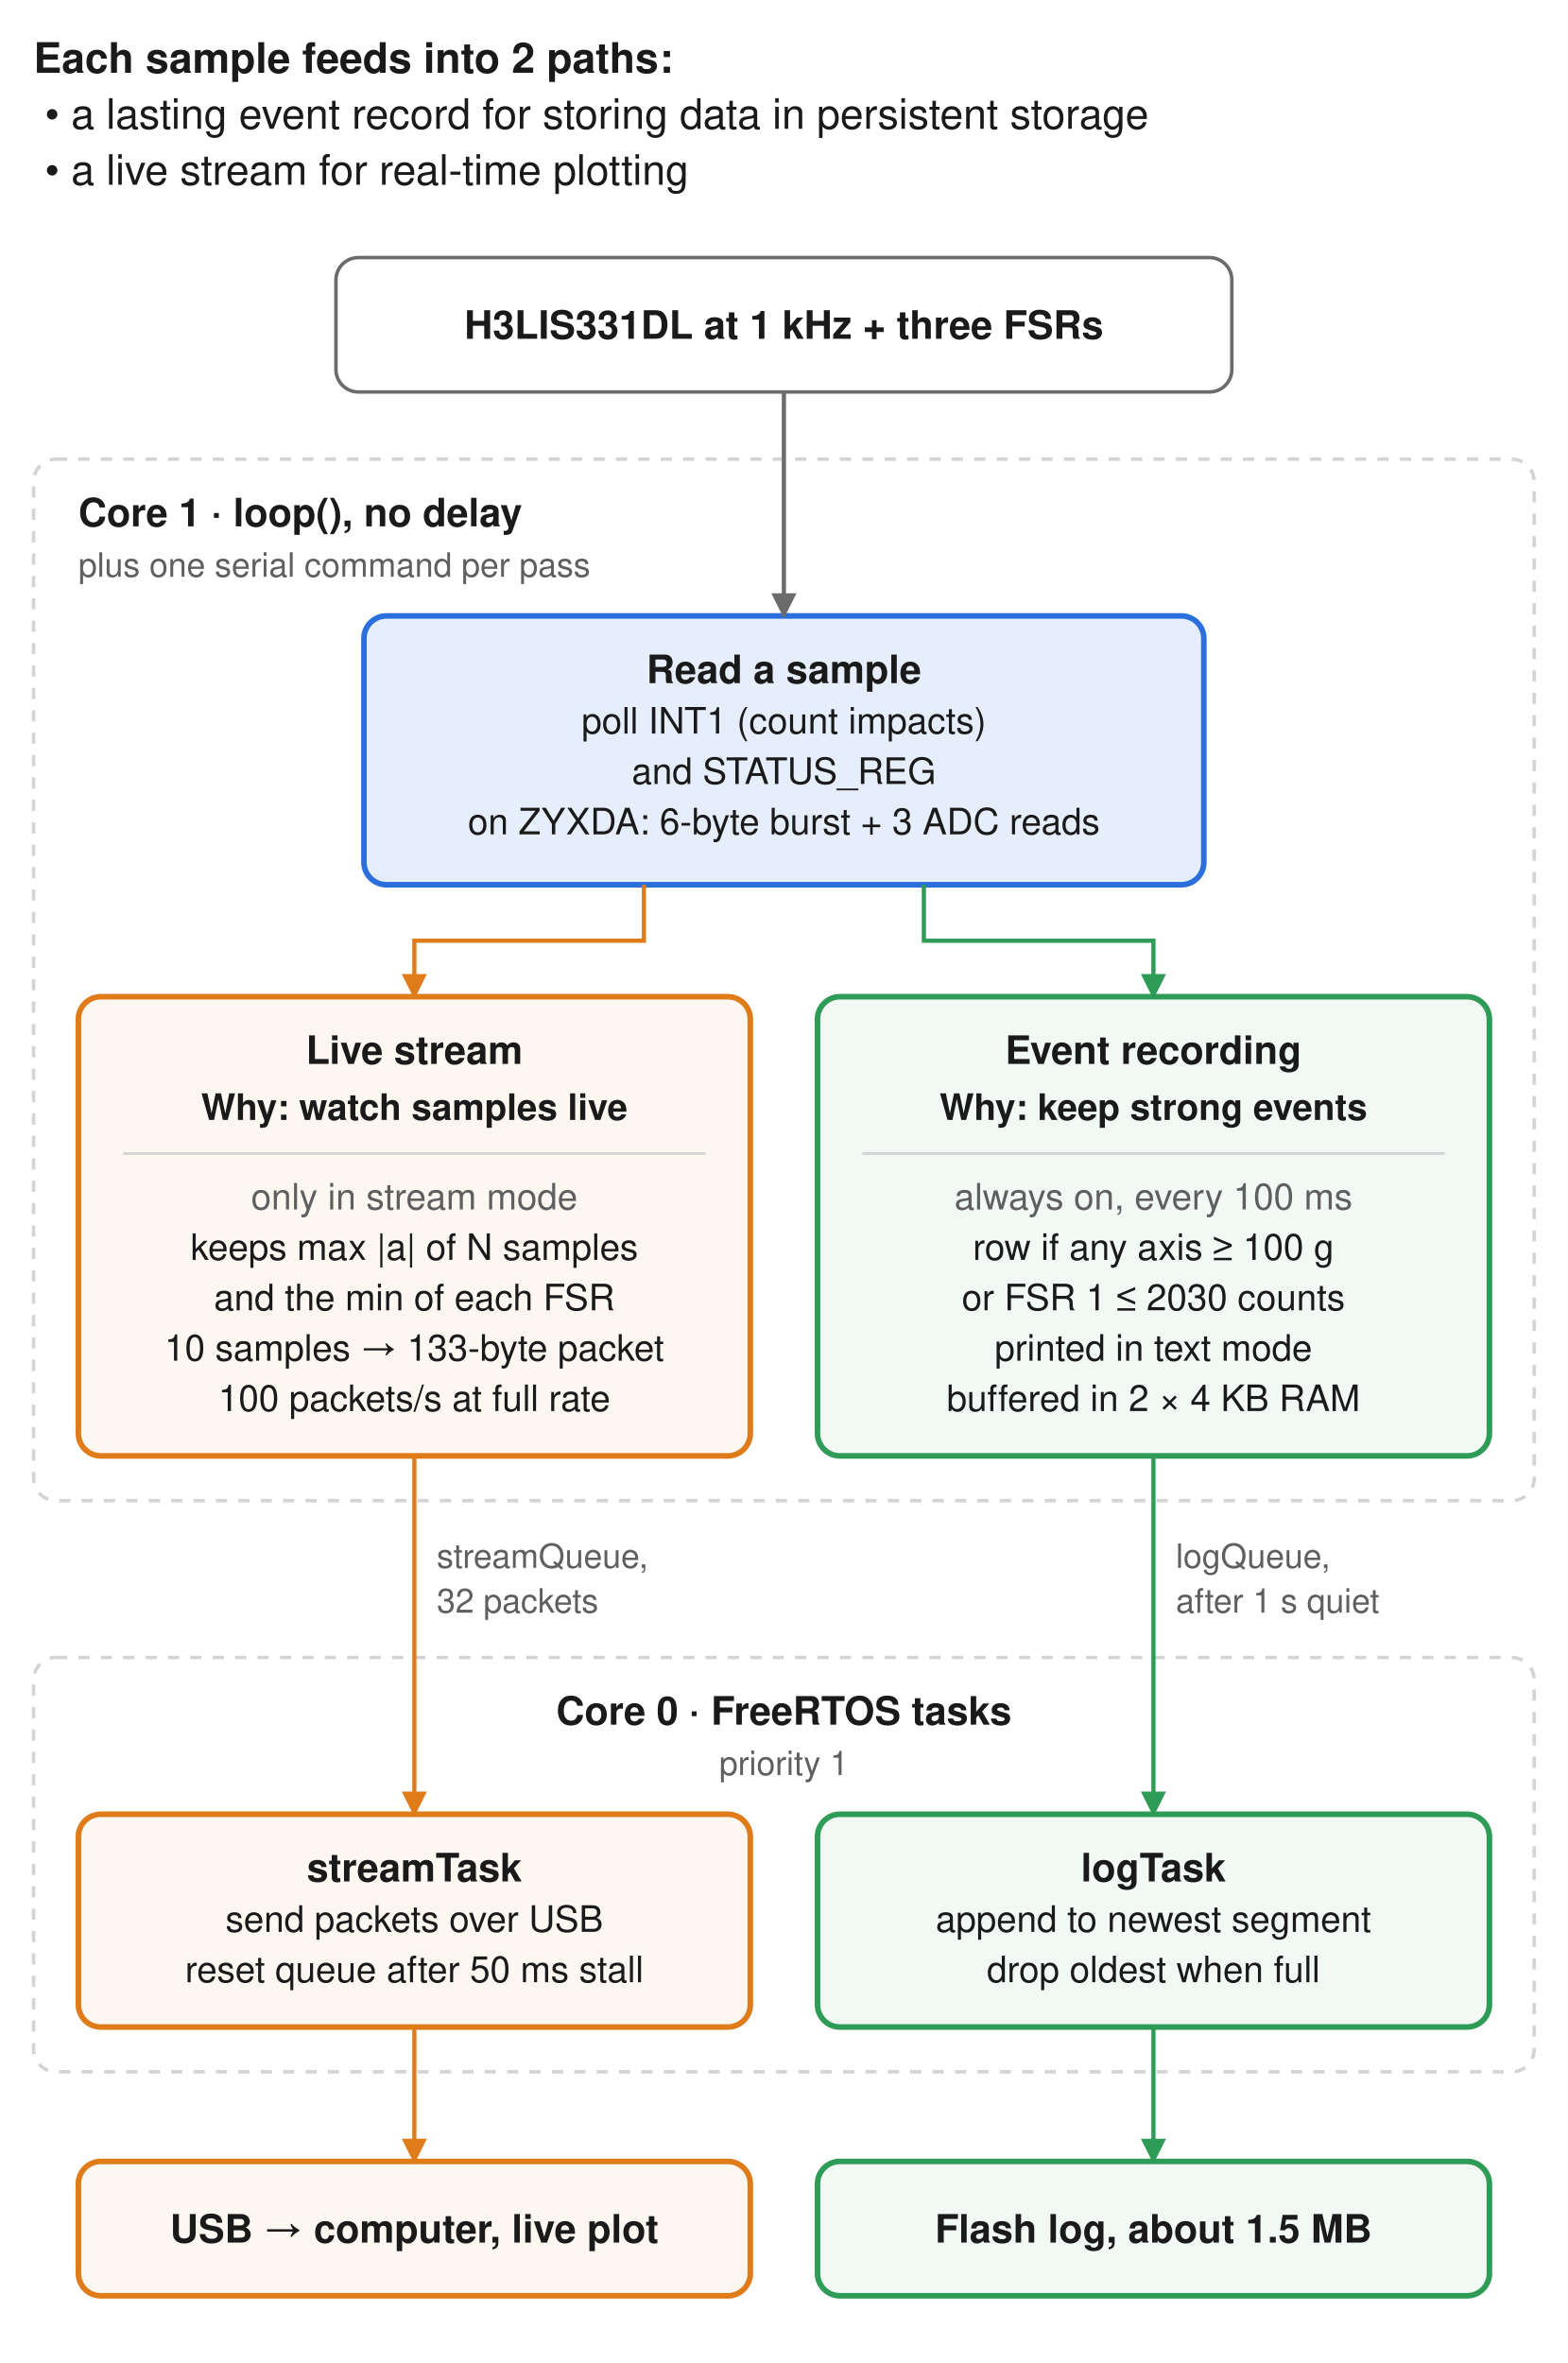
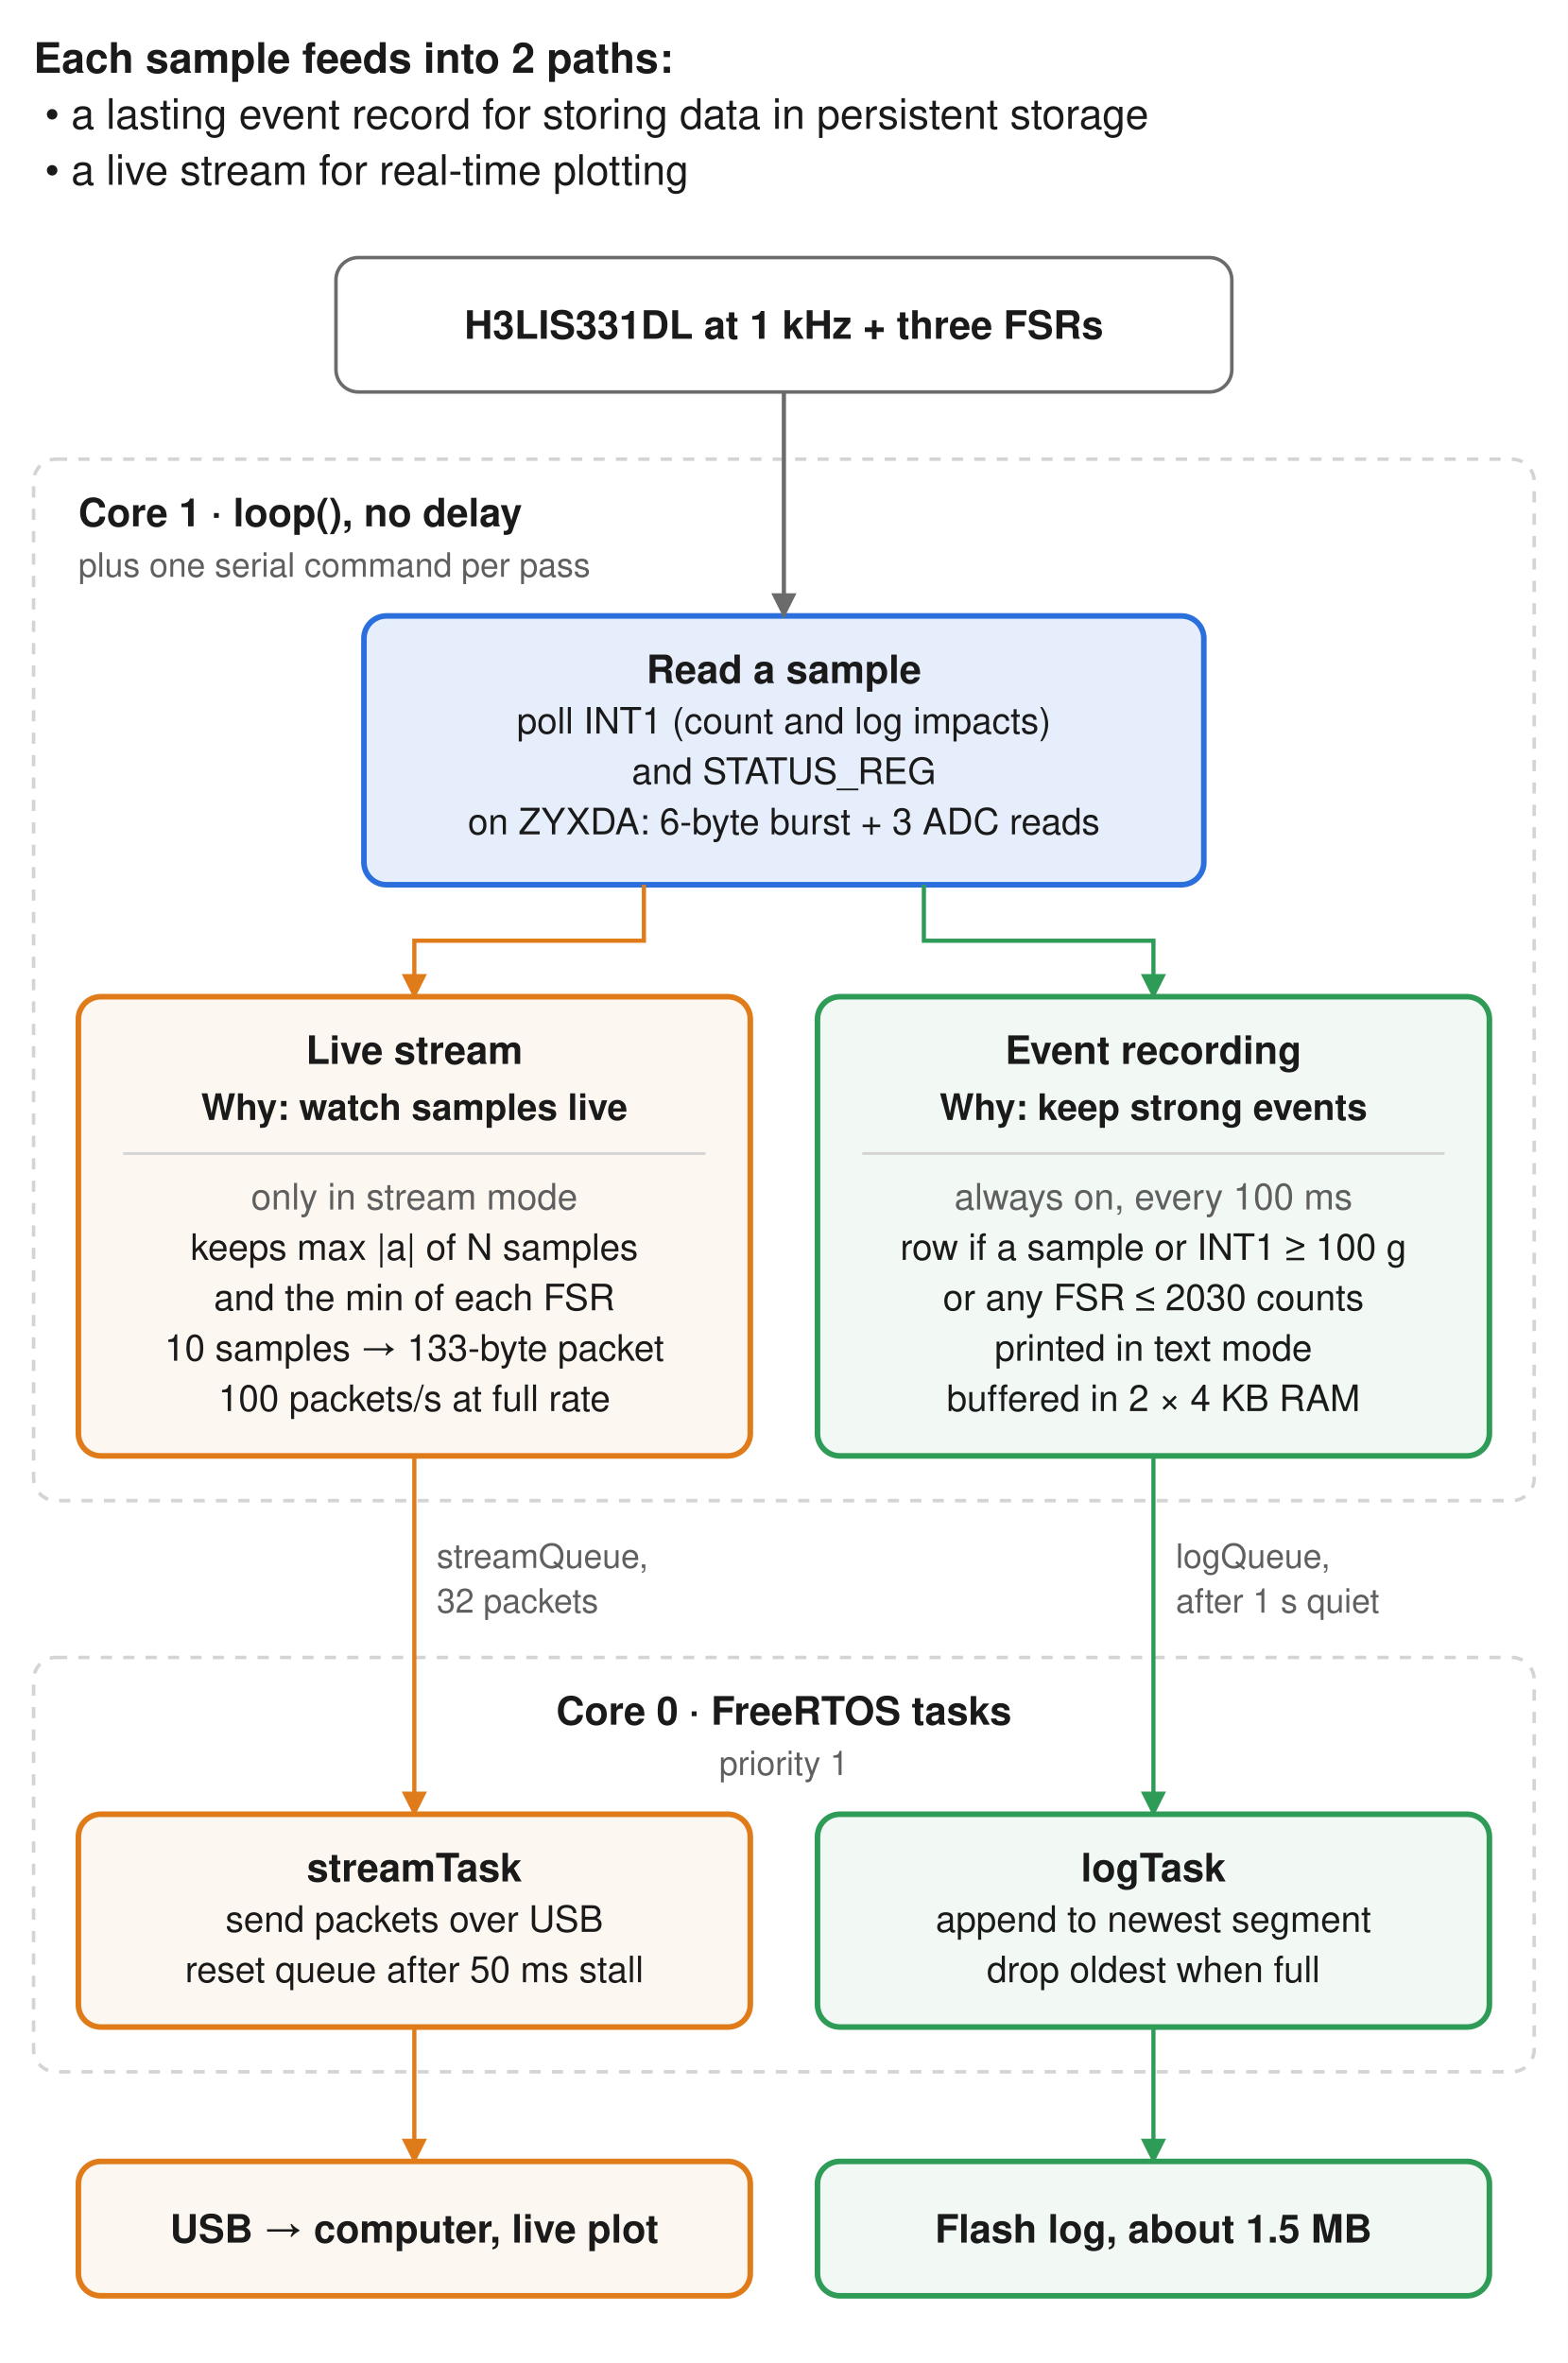
<svg xmlns="http://www.w3.org/2000/svg" width="560" height="844" font-family="Helvetica, Arial, sans-serif" viewBox="0 0 560 844" role="img" aria-label="Each sample feeds into 2 paths: a lasting event record for storing data in persistent storage and a live stream for real-time plotting" font-size="13">
  <rect width="100%" height="100%" fill="#ffffff" />
  <defs>
    <marker id="arch-arrow" viewBox="0 0 10 10" refX="9" refY="5" markerWidth="6" markerHeight="6" orient="auto-start-reverse">
      <path d="M0 0L10 5L0 10z" fill="#6b6b6b" />
    </marker>
    <marker id="live-arrow" viewBox="0 0 10 10" refX="9" refY="5" markerWidth="6" markerHeight="6" orient="auto-start-reverse">
      <path d="M0 0L10 5L0 10z" fill="#e07b1a" />
    </marker>
    <marker id="rec-arrow" viewBox="0 0 10 10" refX="9" refY="5" markerWidth="6" markerHeight="6" orient="auto-start-reverse">
      <path d="M0 0L10 5L0 10z" fill="#2e9b57" />
    </marker>
  </defs>
  <text font-size="15" font-weight="600" fill="#1a1a1a">
    <tspan x="12" y="26">Each sample feeds into 2 paths:</tspan>
  </text>
  <text font-size="15" fill="#1a1a1a">
    <tspan x="16" y="46">• a lasting event record for storing data in persistent storage</tspan>
    <tspan x="16" y="66">• a live stream for real-time plotting</tspan>
  </text>
  <g transform="translate(0 20)">
    <g>
      <rect x="120" y="72" width="320" height="48" rx="8" fill="none" fill-opacity="1" stroke="#6b6b6b" stroke-width="1.25" />
      <text x="280" y="101" text-anchor="middle" font-size="14" font-weight="600" fill="#1a1a1a">H3LIS331DL at 1 kHz + three FSRs</text>
    </g>
    <g>
      <rect x="12" y="144" width="536" height="372" rx="8" fill="none" stroke="#d4d4d4" stroke-width="1.25" stroke-dasharray="4 4" />
      <text x="28" y="168" font-size="14" font-weight="600" fill="#1a1a1a">Core 1 · loop(), no delay</text>
      <text x="28" y="186" font-size="12" fill="#5f5f5f">plus one serial command per pass</text>
    </g>
    <g>
      <rect x="130" y="200" width="300" height="96" rx="8" fill="#2a6fdb" fill-opacity="0.12" stroke="#2a6fdb" stroke-width="2" />
      <text x="280" y="224" text-anchor="middle" font-size="14" font-weight="600" fill="#1a1a1a">Read a sample</text>
-       <text x="280" y="242" text-anchor="middle" fill="#1a1a1a">poll INT1 (count impacts)</text>
+       <text x="280" y="242" text-anchor="middle" fill="#1a1a1a">poll INT1 (count and log impacts)</text>
      <text x="280" y="260" text-anchor="middle" fill="#1a1a1a">and STATUS_REG</text>
      <text x="280" y="278" text-anchor="middle" fill="#1a1a1a">on ZYXDA: 6-byte burst + 3 ADC reads</text>
    </g>
    <g>
      <rect x="28" y="336" width="240" height="164" rx="8" fill="#e07b1a" fill-opacity="0.06" stroke="#e07b1a" stroke-width="2" />
      <text x="148" y="360" text-anchor="middle" font-size="14" font-weight="600" fill="#1a1a1a">Live stream</text>
      <text x="148" y="380" text-anchor="middle" font-weight="600" fill="#1a1a1a">Why: watch samples live</text>
      <line x1="44" x2="252" y1="392" y2="392" stroke="#d4d4d4" />
      <text x="148" y="412" text-anchor="middle" fill="#5f5f5f">only in stream mode</text>
      <text x="148" y="430" text-anchor="middle" fill="#1a1a1a">keeps max |a| of N samples</text>
      <text x="148" y="448" text-anchor="middle" fill="#1a1a1a">and the min of each FSR</text>
      <text x="148" y="466" text-anchor="middle" fill="#1a1a1a">10 samples → 133-byte packet</text>
      <text x="148" y="484" text-anchor="middle" fill="#1a1a1a">100 packets/s at full rate</text>
    </g>
    <g>
      <rect x="292" y="336" width="240" height="164" rx="8" fill="#2e9b57" fill-opacity="0.06" stroke="#2e9b57" stroke-width="2" />
      <text x="412" y="360" text-anchor="middle" font-size="14" font-weight="600" fill="#1a1a1a">Event recording</text>
      <text x="412" y="380" text-anchor="middle" font-weight="600" fill="#1a1a1a">Why: keep strong events</text>
      <line x1="308" x2="516" y1="392" y2="392" stroke="#d4d4d4" />
      <text x="412" y="412" text-anchor="middle" fill="#5f5f5f">always on, every 100 ms</text>
-       <text x="412" y="430" text-anchor="middle" fill="#1a1a1a">row if any axis ≥ 100 g</text>
-       <text x="412" y="448" text-anchor="middle" fill="#1a1a1a">or FSR 1 ≤ 2030 counts</text>
+       <text x="412" y="430" text-anchor="middle" fill="#1a1a1a">row if a sample or INT1 ≥ 100 g</text>
+       <text x="412" y="448" text-anchor="middle" fill="#1a1a1a">or any FSR ≤ 2030 counts</text>
      <text x="412" y="466" text-anchor="middle" fill="#1a1a1a">printed in text mode</text>
      <text x="412" y="484" text-anchor="middle" fill="#1a1a1a">buffered in 2 × 4 KB RAM</text>
    </g>
    <g>
      <rect x="12" y="572" width="536" height="148" rx="8" fill="none" stroke="#d4d4d4" stroke-width="1.25" stroke-dasharray="4 4" />
      <text x="280" y="596" text-anchor="middle" font-size="14" font-weight="600" fill="#1a1a1a">Core 0 · FreeRTOS tasks</text>
      <text x="280" y="614" text-anchor="middle" font-size="12" fill="#5f5f5f">priority 1</text>
    </g>
    <g>
      <rect x="28" y="628" width="240" height="76" rx="8" fill="#e07b1a" fill-opacity="0.06" stroke="#e07b1a" stroke-width="2" />
      <text x="148" y="652" text-anchor="middle" font-size="14" font-weight="600" fill="#1a1a1a">streamTask</text>
      <text x="148" y="670" text-anchor="middle" fill="#1a1a1a">send packets over USB</text>
      <text x="148" y="688" text-anchor="middle" fill="#1a1a1a">reset queue after 50 ms stall</text>
    </g>
    <g>
      <rect x="292" y="628" width="240" height="76" rx="8" fill="#2e9b57" fill-opacity="0.06" stroke="#2e9b57" stroke-width="2" />
      <text x="412" y="652" text-anchor="middle" font-size="14" font-weight="600" fill="#1a1a1a">logTask</text>
      <text x="412" y="670" text-anchor="middle" fill="#1a1a1a">append to newest segment</text>
      <text x="412" y="688" text-anchor="middle" fill="#1a1a1a">drop oldest when full</text>
    </g>
    <g>
      <rect x="28" y="752" width="240" height="48" rx="8" fill="#e07b1a" fill-opacity="0.06" stroke="#e07b1a" stroke-width="2" />
      <text x="148" y="781" text-anchor="middle" font-size="14" font-weight="600" fill="#1a1a1a">USB → computer, live plot</text>
    </g>
    <g>
      <rect x="292" y="752" width="240" height="48" rx="8" fill="#2e9b57" fill-opacity="0.06" stroke="#2e9b57" stroke-width="2" />
      <text x="412" y="781" text-anchor="middle" font-size="14" font-weight="600" fill="#1a1a1a">Flash log, about 1.5 MB</text>
    </g>
    <g fill="none" stroke-width="1.5">
      <path d="M280 120V200" stroke="#6b6b6b" marker-end="url(#arch-arrow)" />
      <path d="M230 296V316H148V336" stroke="#e07b1a" marker-end="url(#live-arrow)" />
      <path d="M148 500V628" stroke="#e07b1a" marker-end="url(#live-arrow)" />
      <path d="M148 704V752" stroke="#e07b1a" marker-end="url(#live-arrow)" />
      <path d="M330 296V316H412V336" stroke="#2e9b57" marker-end="url(#rec-arrow)" />
      <path d="M412 500V628" stroke="#2e9b57" marker-end="url(#rec-arrow)" />
      <path d="M412 704V752" stroke="#2e9b57" marker-end="url(#rec-arrow)" />
    </g>
    <text font-size="12" fill="#5f5f5f">
      <tspan x="156" y="540">streamQueue,</tspan>
      <tspan x="156" y="556">32 packets</tspan>
    </text>
    <text font-size="12" fill="#5f5f5f">
      <tspan x="420" y="540">logQueue,</tspan>
      <tspan x="420" y="556">after 1 s quiet</tspan>
    </text>
  </g>
</svg>
